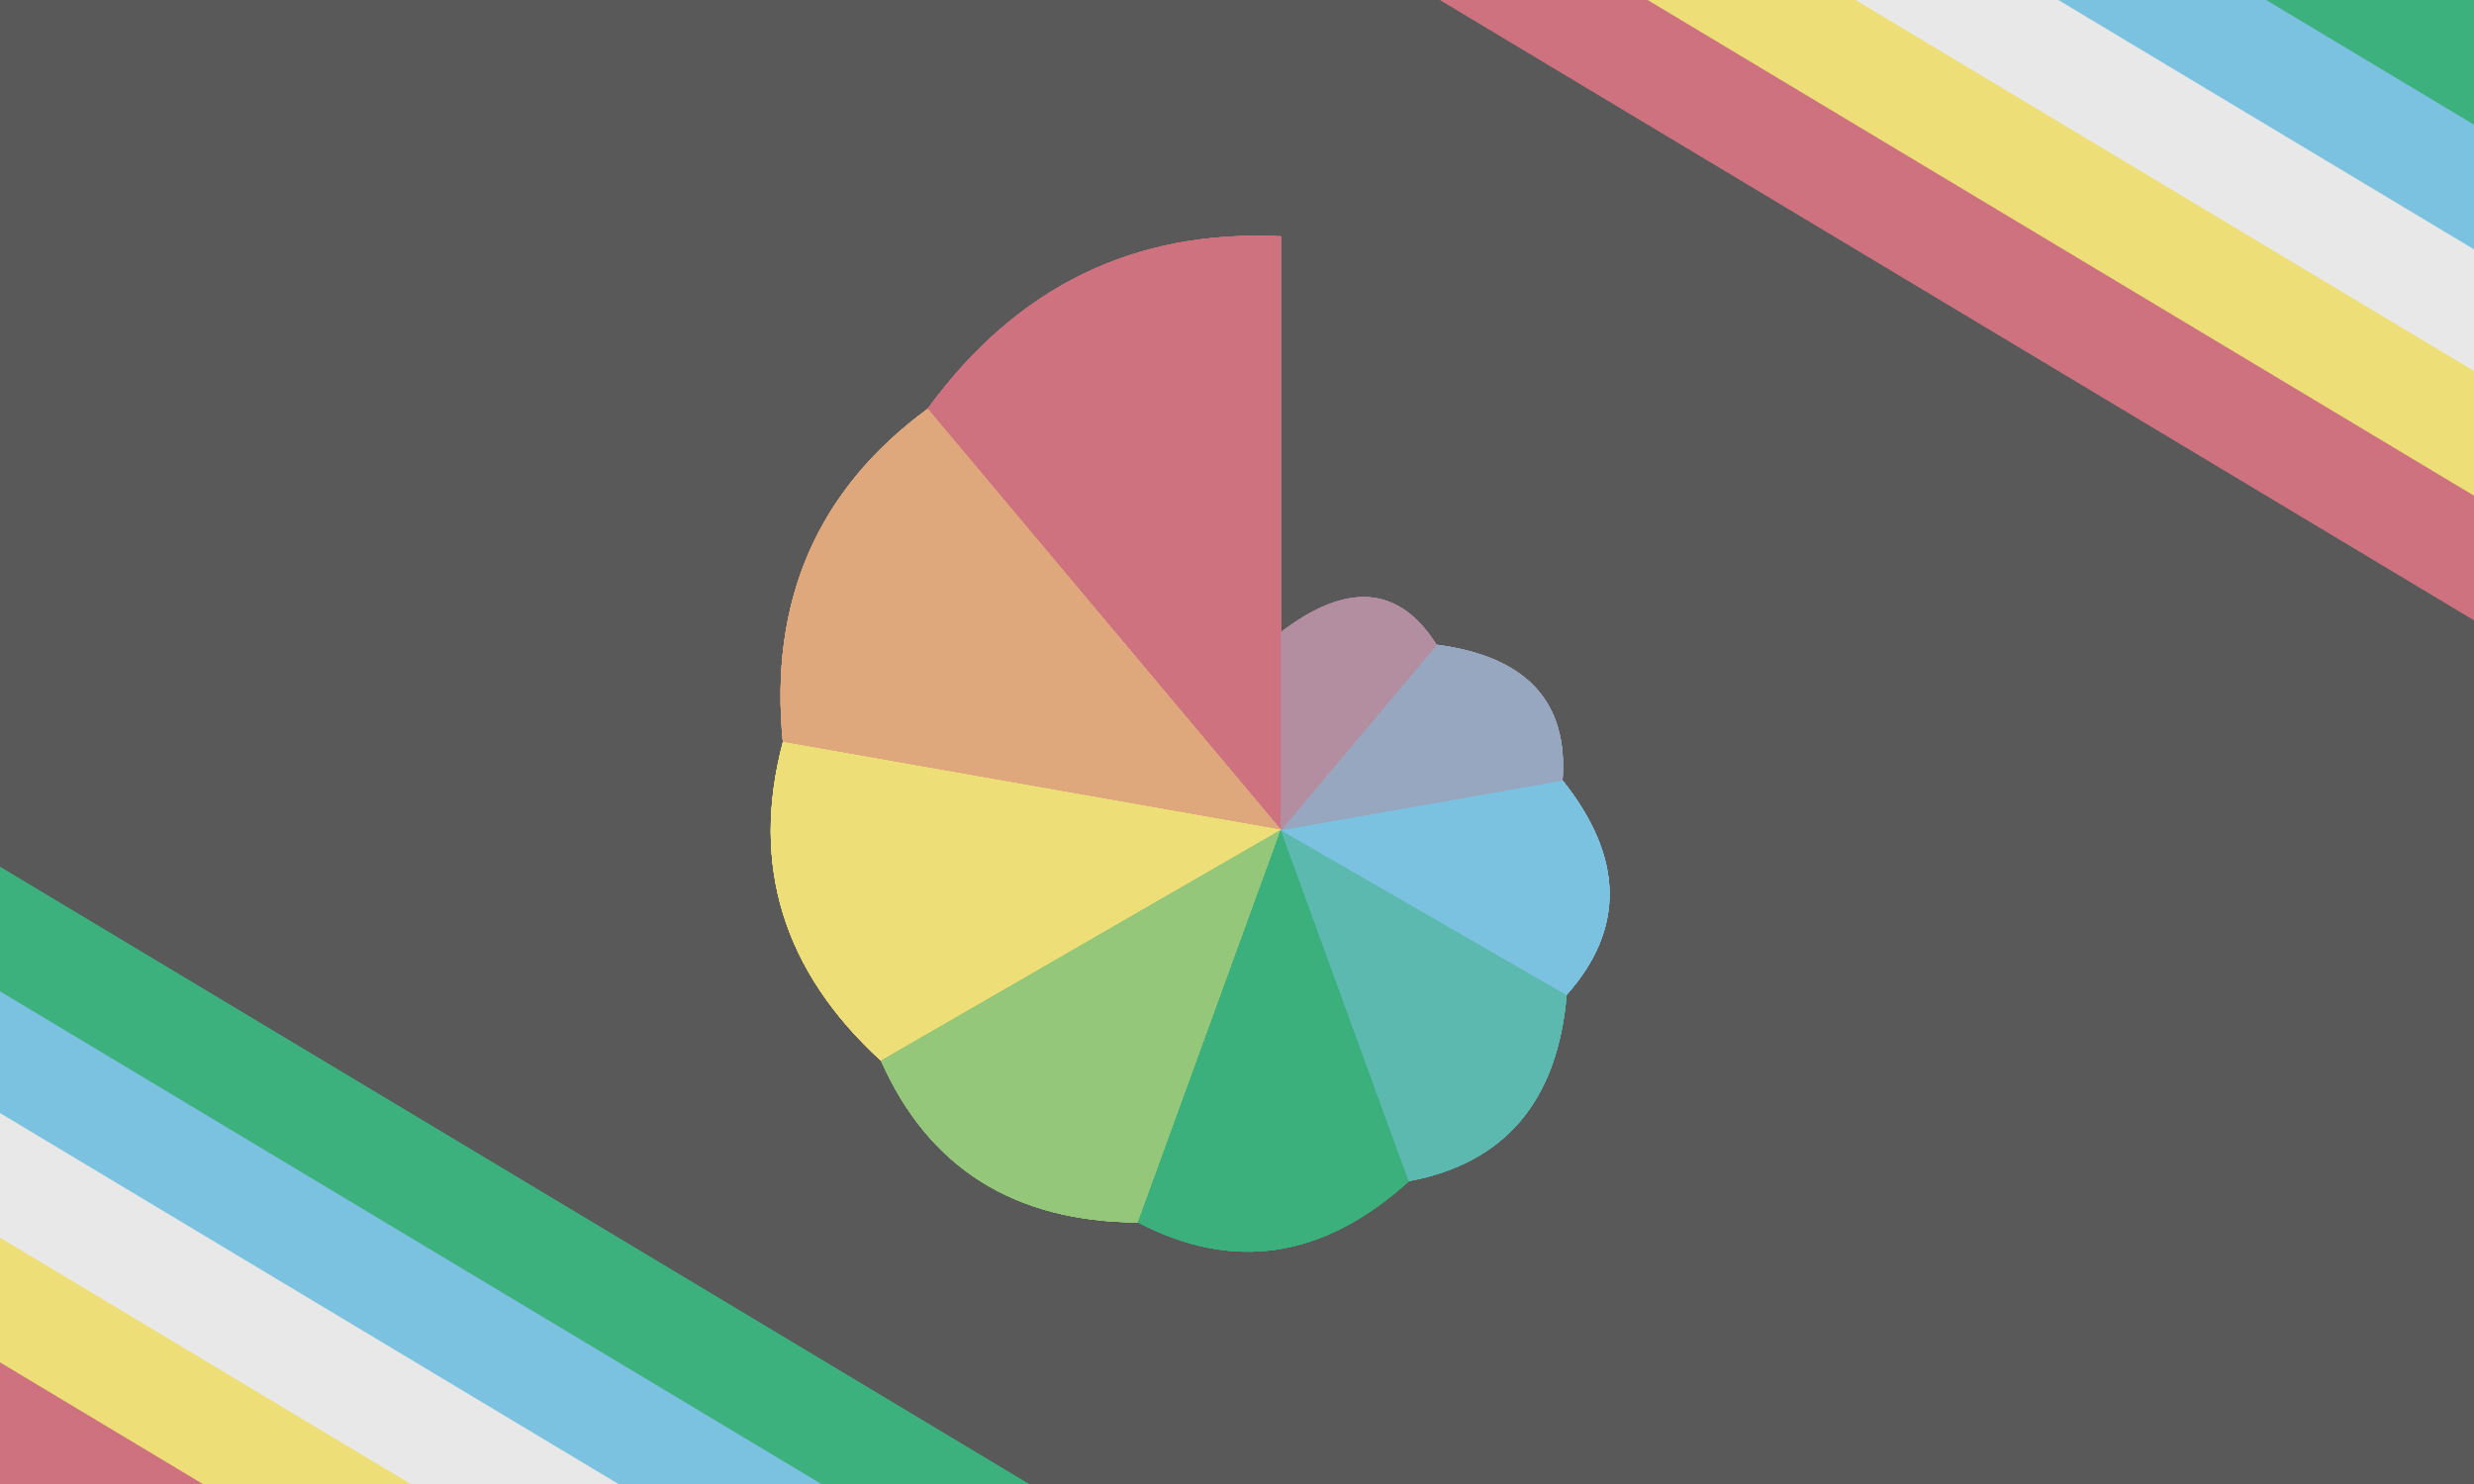
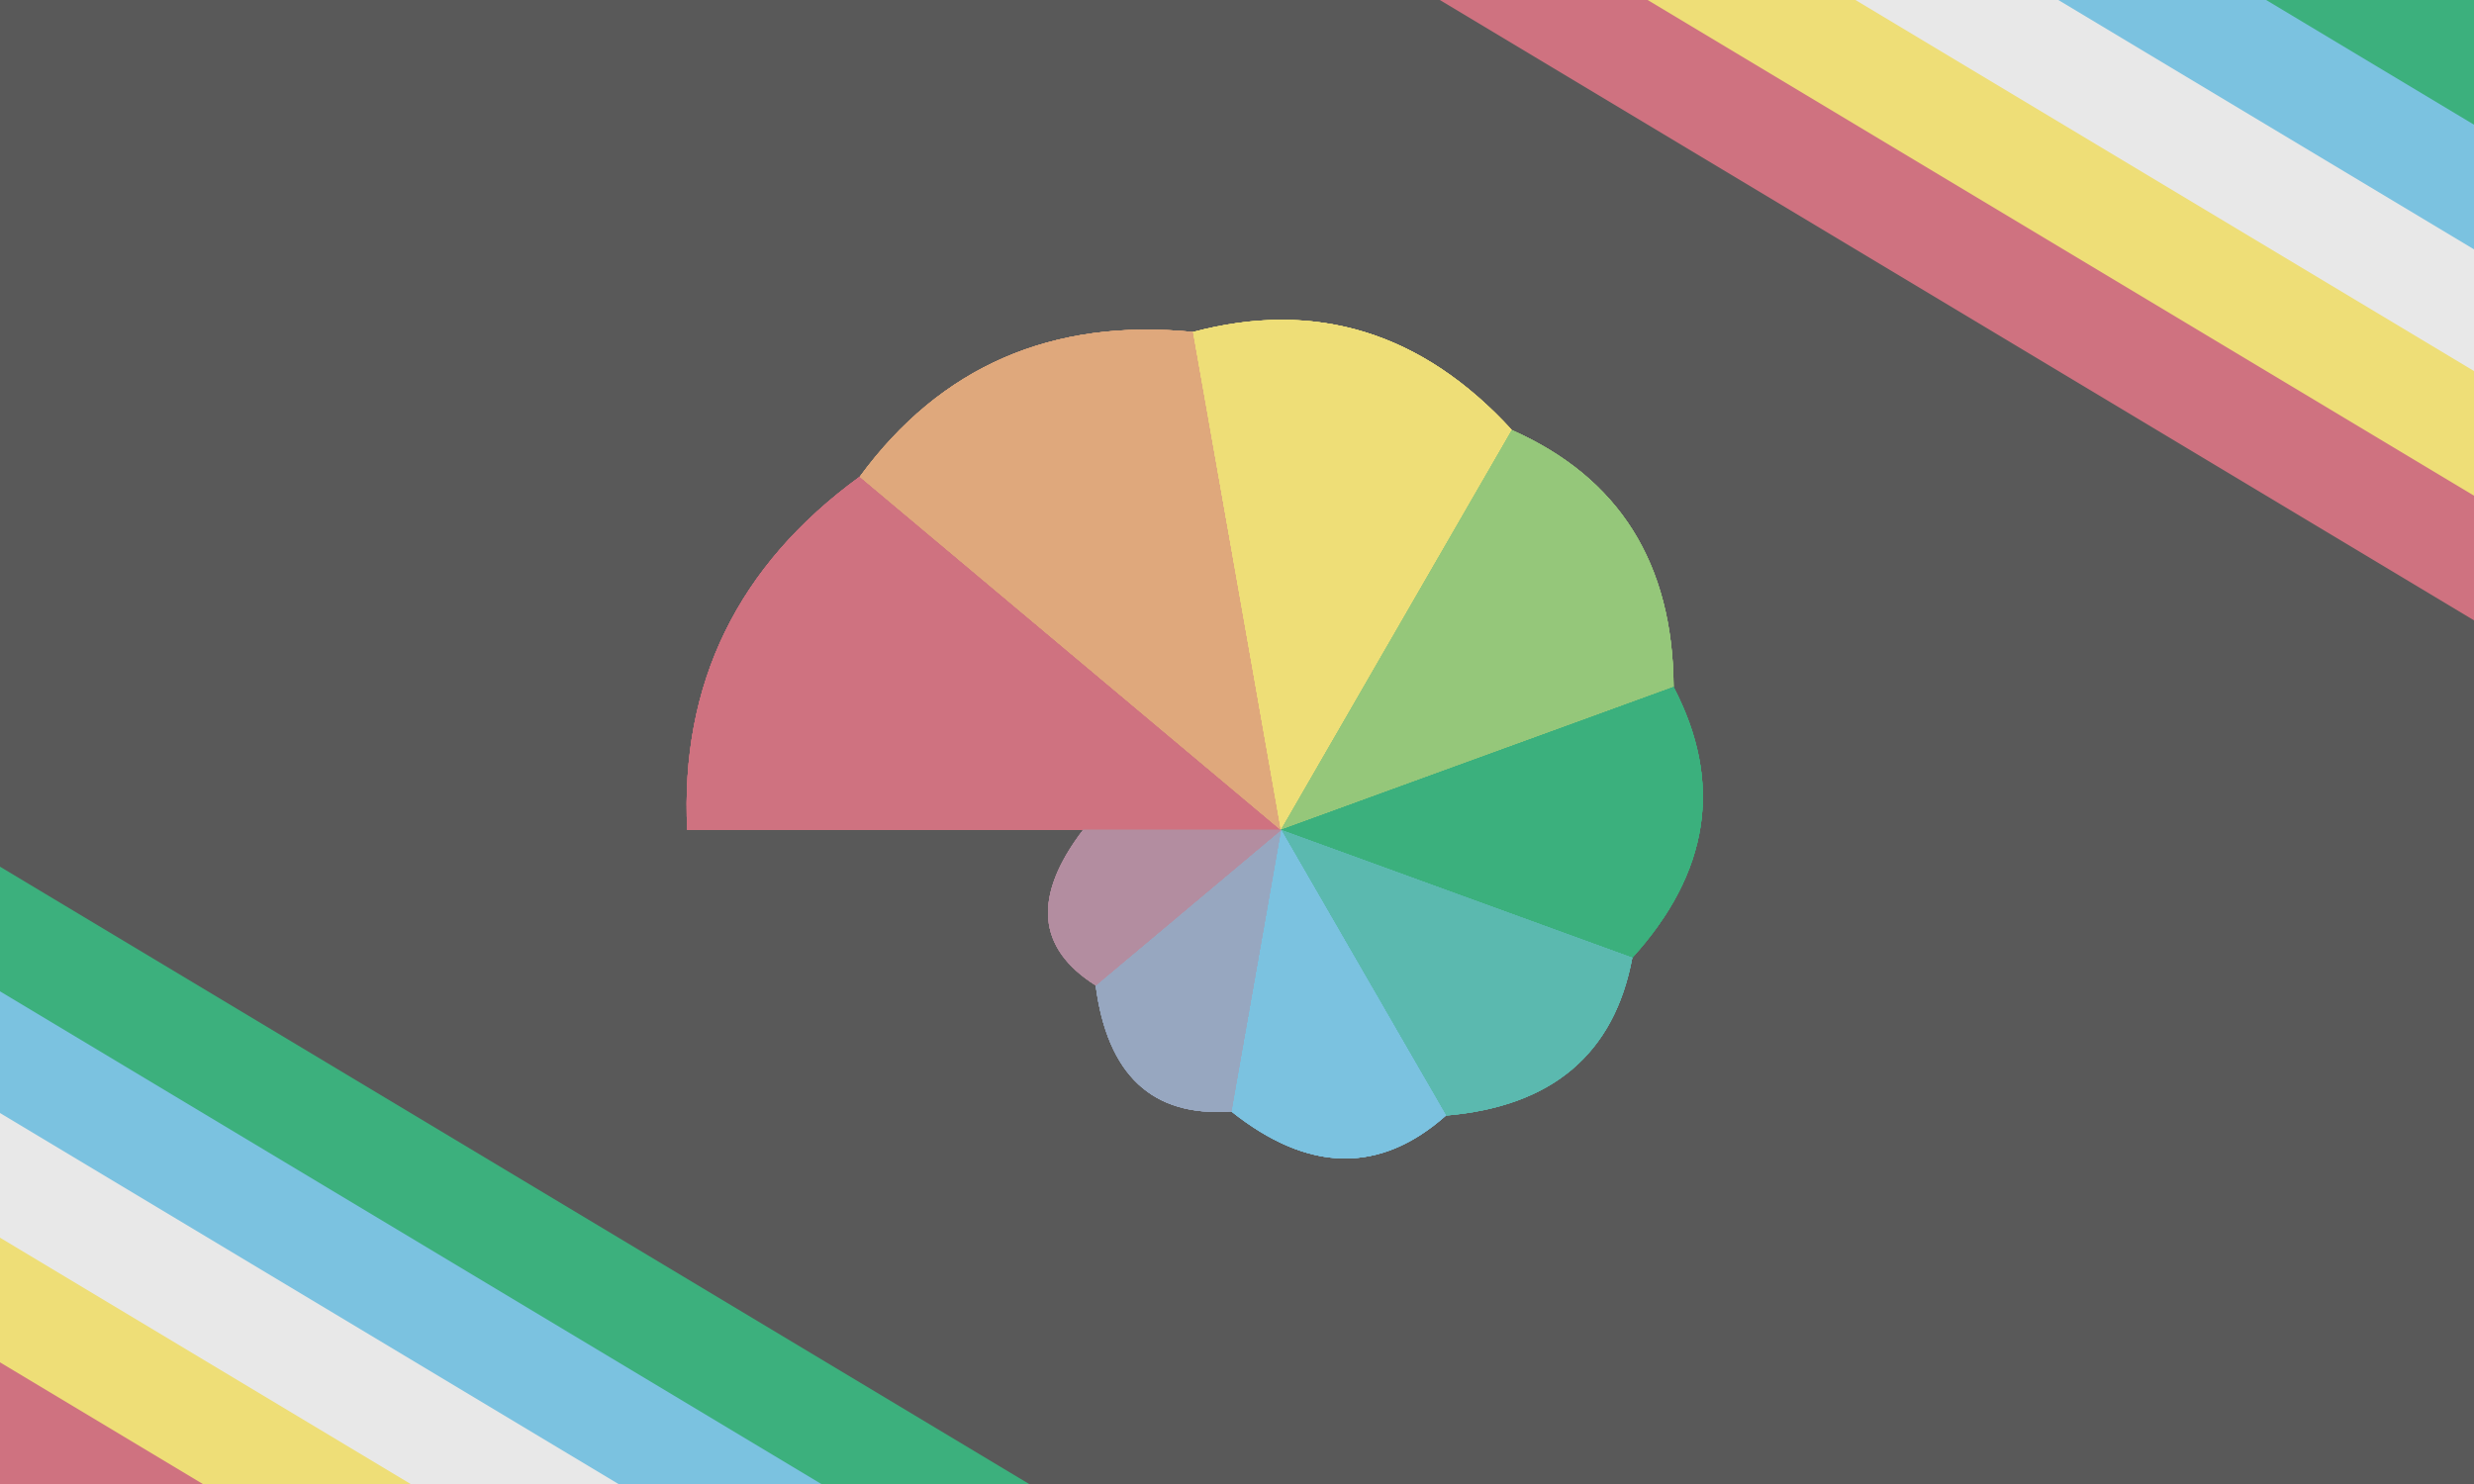
<svg xmlns="http://www.w3.org/2000/svg" xmlns:xlink="http://www.w3.org/1999/xlink" width="500" height="300" viewBox="0 0 500 300">
  <defs>
</defs>
  <path d="M-500.0,0.0 L0.0,300.0 L47.0,300.0 L-453.0,0.0 L-453.0,0.0 Z" fill="#CF7280" />
  <path d="M-459.0,0.0 L41.0,300.0 L88.0,300.0 L-412.0,0.0 L-412.0,0.0 Z" fill="#EEDE77" />
  <path d="M-417.0,0.0 L83.0,300.0 L130.0,300.0 L-370.0,0.0 L-370.0,0.0 Z" fill="#E8E8E8" />
  <path d="M-375.0,0.0 L125.0,300.0 L172.0,300.0 L-328.0,0.0 L-328.0,0.0 Z" fill="#7BC2E0" />
  <path d="M-334.0,0.0 L166.0,300.0 L213.0,300.0 L-287.0,0.0 L-287.0,0.0 Z" fill="#3CB07D" />
  <path d="M-292.0,0.0 L208.0,300.0 L255.0,300.0 L-245.0,0.0 L-245.0,0.0 Z" fill="#595959" />
  <path d="M-250.0,0.0 L250.0,300.0 L297.0,300.0 L-203.0,0.0 L-203.0,0.0 Z" fill="#595959" />
  <path d="M-209.0,0.0 L291.0,300.0 L338.0,300.0 L-162.0,0.0 L-162.0,0.0 Z" fill="#595959" />
  <path d="M-167.0,0.0 L333.0,300.0 L380.0,300.0 L-120.0,0.0 L-120.0,0.0 Z" fill="#595959" />
  <path d="M-125.0,0.0 L375.0,300.0 L422.0,300.0 L-78.0,0.0 L-78.0,0.0 Z" fill="#595959" />
  <path d="M-84.0,0.0 L416.0,300.0 L463.0,300.0 L-37.0,0.0 L-37.0,0.0 Z" fill="#595959" />
  <path d="M-42.0,0.0 L458.0,300.0 L505.0,300.0 L5.0,0.0 L5.0,0.0 Z" fill="#595959" />
  <path d="M0.0,0.0 L500.0,300.0 L547.0,300.0 L47.0,0.0 L47.0,0.0 Z" fill="#595959" />
  <path d="M41.0,0.0 L541.0,300.0 L588.0,300.0 L88.0,0.0 L88.0,0.0 Z" fill="#595959" />
  <path d="M83.0,0.0 L583.0,300.0 L630.0,300.0 L130.0,0.0 L130.0,0.0 Z" fill="#595959" />
  <path d="M125.0,0.0 L625.0,300.0 L672.0,300.0 L172.0,0.0 L172.0,0.0 Z" fill="#595959" />
  <path d="M166.0,0.0 L666.0,300.0 L713.0,300.0 L213.0,0.0 L213.0,0.0 Z" fill="#595959" />
  <path d="M208.0,0.0 L708.0,300.0 L755.0,300.0 L255.0,0.0 L255.0,0.0 Z" fill="#595959" />
  <path d="M250.0,0.0 L750.0,300.0 L797.0,300.0 L297.0,0.0 L297.0,0.0 Z" fill="#595959" />
  <path d="M291.0,0.0 L791.0,300.0 L838.0,300.0 L338.0,0.0 L338.0,0.0 Z" fill="#CF7280" />
  <path d="M333.0,0.0 L833.0,300.0 L880.0,300.0 L380.0,0.0 L380.0,0.0 Z" fill="#EEDE77" />
  <path d="M375.0,0.0 L875.0,300.0 L922.0,300.0 L422.0,0.0 L422.0,0.0 Z" fill="#E8E8E8" />
  <path d="M416.0,0.0 L916.0,300.0 L963.0,300.0 L463.0,0.0 L463.0,0.0 Z" fill="#7BC2E0" />
  <path d="M458.0,0.0 L958.0,300.0 L1005.0,300.0 L505.0,0.0 L505.0,0.0 Z" fill="#3CB07D" />
-   <path d="M258.889,167.778 L258.889,47.778 Q214.426,45.618,187.468,82.662 L258.889,167.778 Z" stroke="#595959" fill="#cf7280" stroke-width="0.0" id="d0" />
+   <path d="M258.889,167.778 L138.889,167.778 Q136.729,123.315,173.773,96.357 L258.889,167.778 Z" stroke="#595959" fill="#cf7280" stroke-width="0.0" id="d0" />
  <use xlink:href="#d0" />
  <use xlink:href="#d0" />
  <use xlink:href="#d0" />
  <use xlink:href="#d0" />
-   <path d="M258.889,167.778 L187.468,82.662 Q154.004,107.222,158.22,150.027 L258.889,167.778 Z" stroke="#595959" fill="#DFA87C" stroke-width="0.0" id="d1" />
+   <path d="M258.889,167.778 L173.773,96.357 Q198.333,62.892,241.138,67.109 L258.889,167.778 Z" stroke="#595959" fill="#DFA87C" stroke-width="0.0" id="d1" />
  <use xlink:href="#d1" />
  <use xlink:href="#d1" />
  <use xlink:href="#d1" />
  <use xlink:href="#d1" />
-   <path d="M258.889,167.778 L158.22,150.027 Q148.372,187.265,178.06,214.444 L258.889,167.778 Z" stroke="#595959" fill="#eede77" stroke-width="0.0" id="d2" />
+   <path d="M258.889,167.778 L241.138,67.109 Q278.376,57.26,305.556,86.949 L258.889,167.778 Z" stroke="#595959" fill="#eede77" stroke-width="0.0" id="d2" />
  <use xlink:href="#d2" />
  <use xlink:href="#d2" />
  <use xlink:href="#d2" />
  <use xlink:href="#d2" />
-   <path d="M258.889,167.778 L178.06,214.444 Q192.468,246.936,230.007,247.13 L258.889,167.778 Z" stroke="#595959" fill="#95C77A" stroke-width="0.0" id="d3" />
+   <path d="M258.889,167.778 L305.556,86.949 Q338.047,101.356,338.241,138.896 L258.889,167.778 Z" stroke="#595959" fill="#95C77A" stroke-width="0.0" id="d3" />
  <use xlink:href="#d3" />
  <use xlink:href="#d3" />
  <use xlink:href="#d3" />
  <use xlink:href="#d3" />
-   <path d="M258.889,167.778 L230.007,247.13 Q258.889,262.222,284.73,238.777 L258.889,167.778 Z" stroke="#595959" fill="#3bb07d" stroke-width="0.0" id="d4" />
+   <path d="M258.889,167.778 L338.241,138.896 Q353.333,167.778,329.888,193.619 L258.889,167.778 Z" stroke="#595959" fill="#3bb07d" stroke-width="0.0" id="d4" />
  <use xlink:href="#d4" />
  <use xlink:href="#d4" />
  <use xlink:href="#d4" />
  <use xlink:href="#d4" />
-   <path d="M258.889,167.778 L284.73,238.777 Q313.883,233.317,316.624,201.111 L258.889,167.778 Z" stroke="#595959" fill="#5BB9AF" stroke-width="0.0" id="d5" />
+   <path d="M258.889,167.778 L329.888,193.619 Q324.428,222.772,292.222,225.513 L258.889,167.778 Z" stroke="#595959" fill="#5BB9AF" stroke-width="0.0" id="d5" />
  <use xlink:href="#d5" />
  <use xlink:href="#d5" />
  <use xlink:href="#d5" />
  <use xlink:href="#d5" />
-   <path d="M258.889,167.778 L316.624,201.111 Q334.391,181.091,315.789,157.745 L258.889,167.778 Z" stroke="#595959" fill="#7bc2e0" stroke-width="0.0" id="d6" />
+   <path d="M258.889,167.778 L292.222,225.513 Q272.202,243.28,248.856,224.678 L258.889,167.778 Z" stroke="#595959" fill="#7bc2e0" stroke-width="0.0" id="d6" />
  <use xlink:href="#d6" />
  <use xlink:href="#d6" />
  <use xlink:href="#d6" />
  <use xlink:href="#d6" />
-   <path d="M258.889,167.778 L315.789,157.745 Q317.586,133.889,290.314,130.327 L258.889,167.778 Z" stroke="#595959" fill="#97A7C0" stroke-width="0.0" id="d7" />
+   <path d="M258.889,167.778 L248.856,224.678 Q225.0,226.475,221.438,199.203 L258.889,167.778 Z" stroke="#595959" fill="#97A7C0" stroke-width="0.0" id="d7" />
  <use xlink:href="#d7" />
  <use xlink:href="#d7" />
  <use xlink:href="#d7" />
  <use xlink:href="#d7" />
-   <path d="M258.889,167.778 L290.314,130.327 Q279.03,112.44,258.889,127.778 L258.889,167.778 Z" stroke="#595959" fill="#B38DA0" stroke-width="0.0" id="d8" />
+   <path d="M258.889,167.778 L221.438,199.203 Q203.551,187.919,218.889,167.778 L258.889,167.778 Z" stroke="#595959" fill="#B38DA0" stroke-width="0.0" id="d8" />
  <use xlink:href="#d8" />
  <use xlink:href="#d8" />
  <use xlink:href="#d8" />
  <use xlink:href="#d8" />
</svg>
